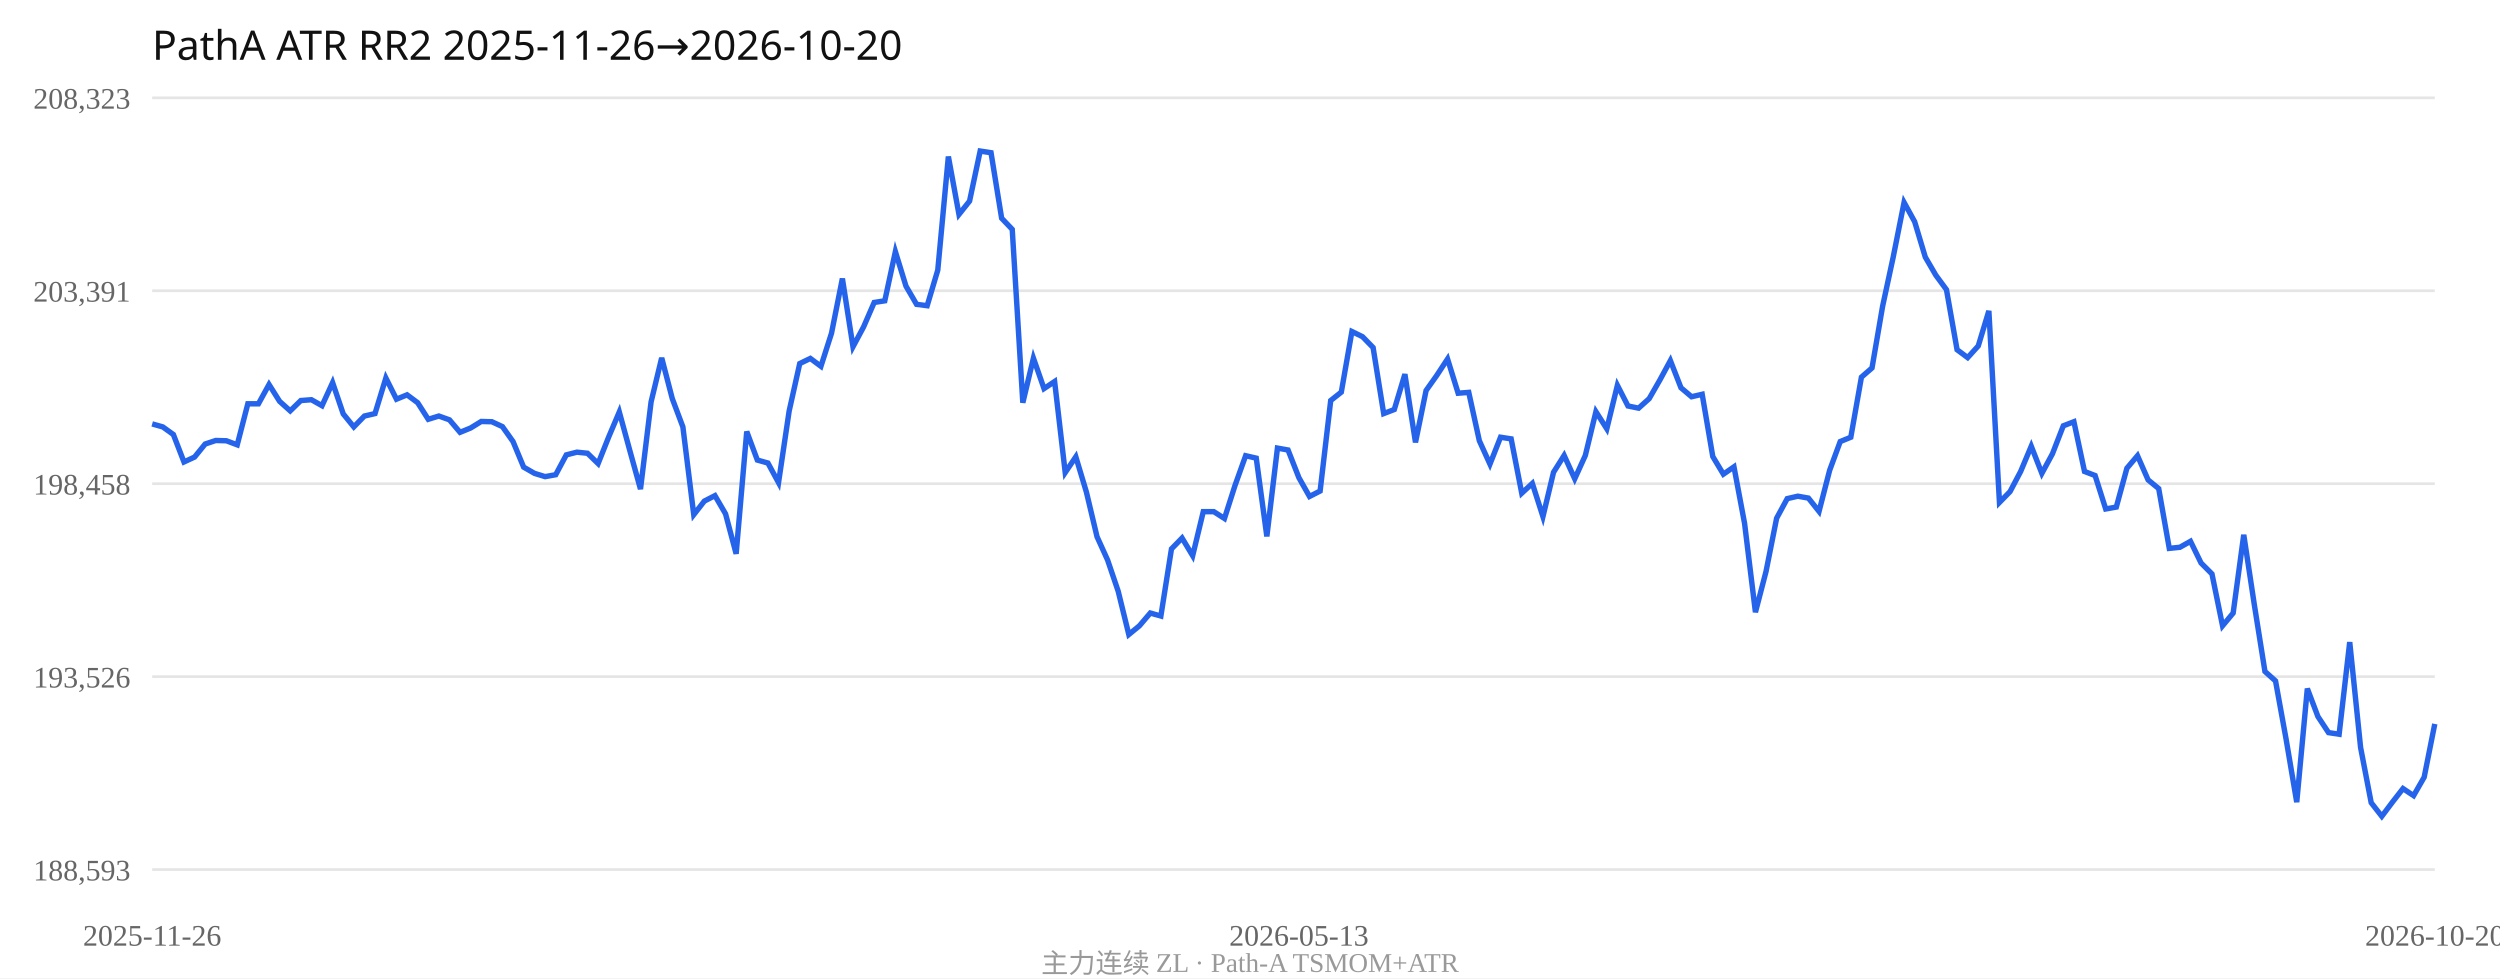
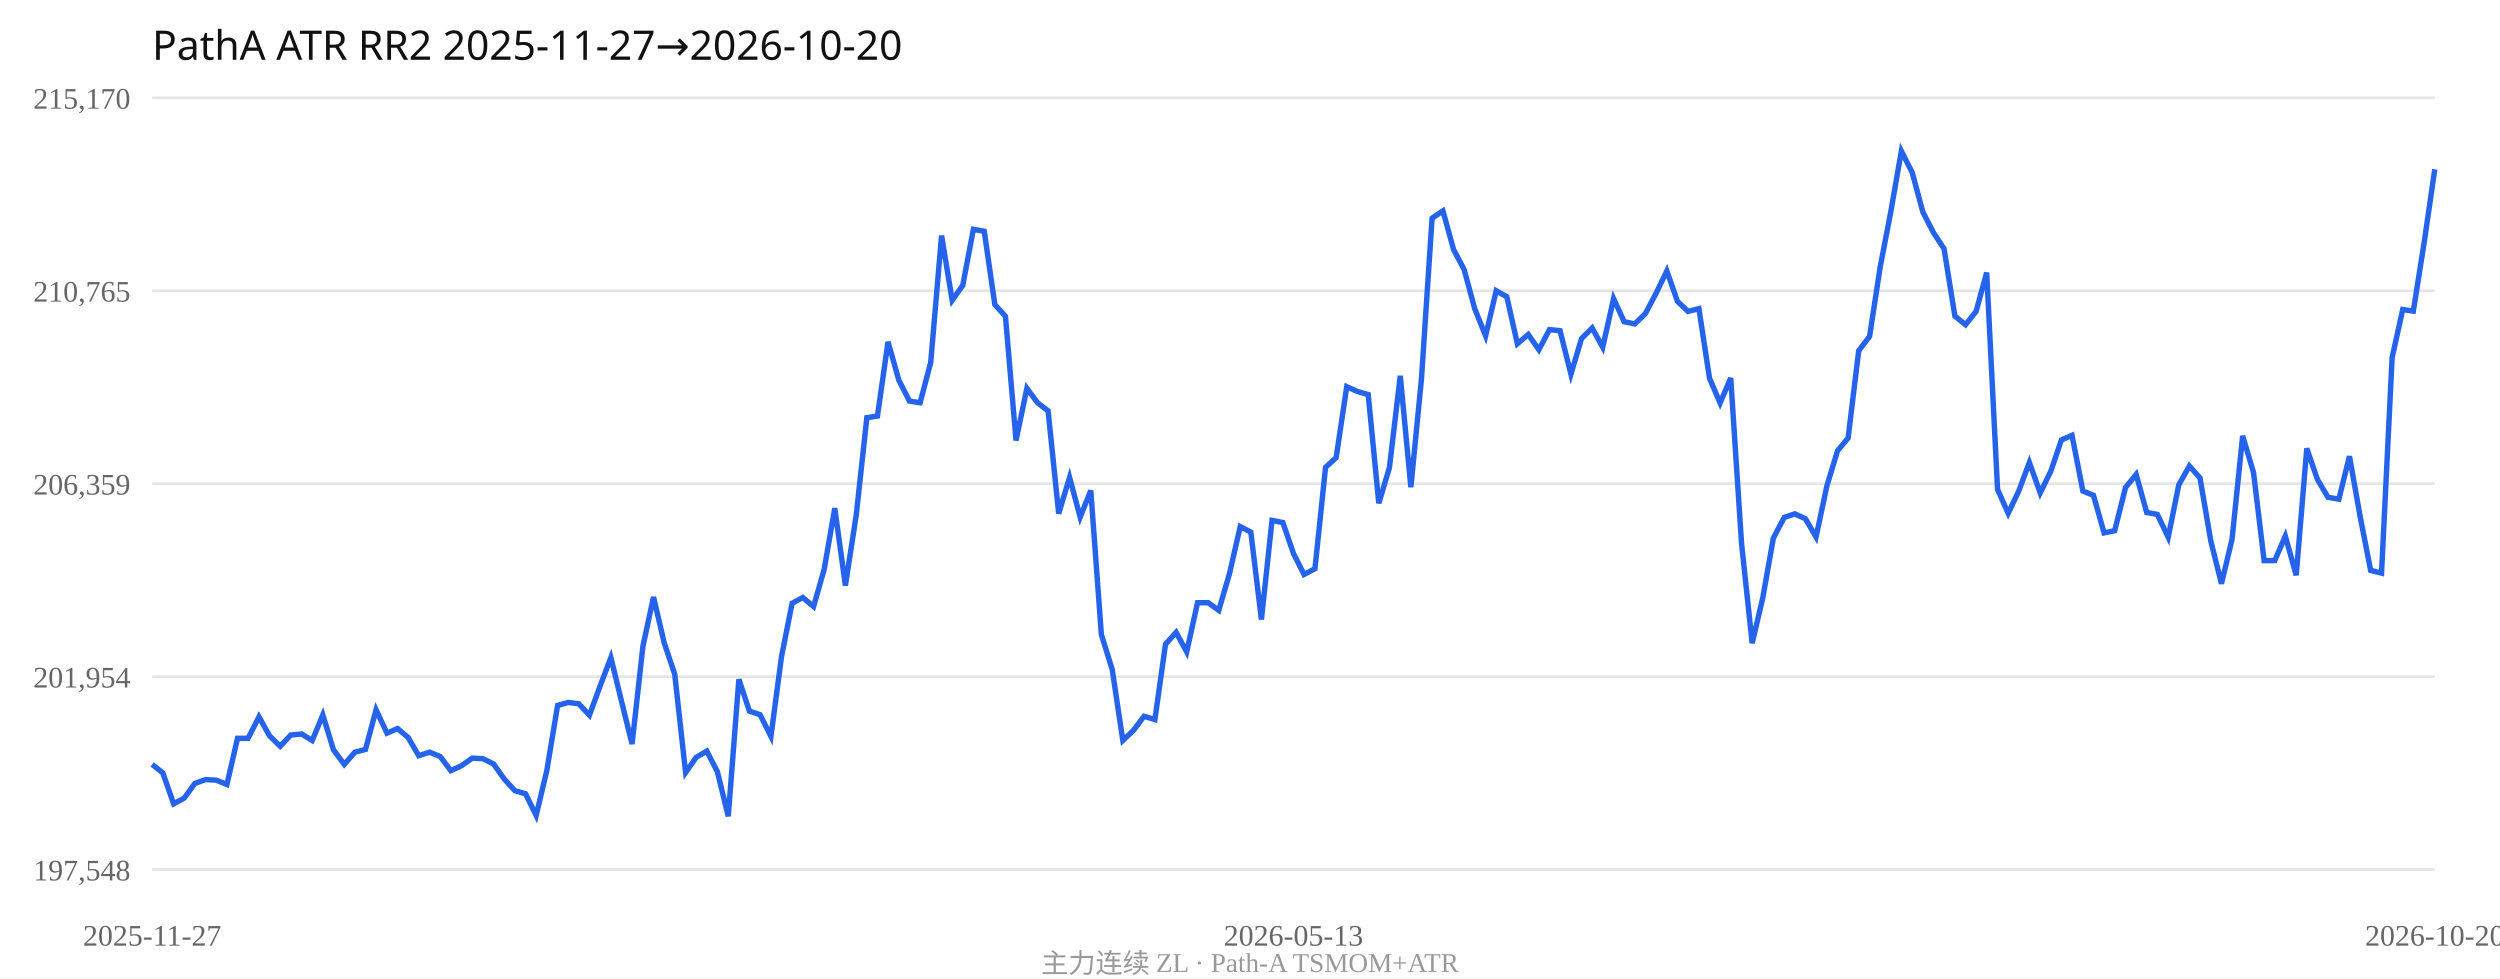
<svg xmlns="http://www.w3.org/2000/svg" width="920" height="360" viewBox="0 0 920 360">
  <rect width="100%" height="100%" fill="#fff" />
-   <text x="56" y="22" font-size="15" font-family="Segoe UI,sans-serif" fill="#111">PathA ATR RR2 2025-11-26→2026-10-20</text>
+   <text x="56" y="22" font-size="15" font-family="Segoe UI,sans-serif" fill="#111">PathA ATR RR2 2025-11-27→2026-10-20</text>
  <line x1="56" y1="36.0" x2="896" y2="36.0" stroke="#e5e5e5" />
-   <text x="48" y="40.0" text-anchor="end" font-size="11" fill="#666">208,323</text>
+   <text x="48" y="40.0" text-anchor="end" font-size="11" fill="#666">215,170</text>
  <line x1="56" y1="107.0" x2="896" y2="107.0" stroke="#e5e5e5" />
-   <text x="48" y="111.0" text-anchor="end" font-size="11" fill="#666">203,391</text>
+   <text x="48" y="111.0" text-anchor="end" font-size="11" fill="#666">210,765</text>
  <line x1="56" y1="178.0" x2="896" y2="178.0" stroke="#e5e5e5" />
-   <text x="48" y="182.0" text-anchor="end" font-size="11" fill="#666">198,458</text>
+   <text x="48" y="182.0" text-anchor="end" font-size="11" fill="#666">206,359</text>
  <line x1="56" y1="249.0" x2="896" y2="249.0" stroke="#e5e5e5" />
-   <text x="48" y="253.0" text-anchor="end" font-size="11" fill="#666">193,526</text>
+   <text x="48" y="253.0" text-anchor="end" font-size="11" fill="#666">201,954</text>
  <line x1="56" y1="320.0" x2="896" y2="320.0" stroke="#e5e5e5" />
-   <text x="48" y="324.0" text-anchor="end" font-size="11" fill="#666">188,593</text>
-   <polyline fill="none" stroke="#2563eb" stroke-width="2" points="56.0,156.0 59.9,157.1 63.8,159.9 67.7,170.0 71.6,168.2 75.5,163.4 79.4,162.1 83.3,162.2 87.3,163.7 91.2,148.6 95.1,148.6 99.0,141.5 102.9,147.7 106.8,151.2 110.7,147.4 114.6,147.1 118.5,149.3 122.4,140.8 126.3,152.3 130.2,157.1 134.1,153.1 138.0,152.2 142.0,139.1 145.9,146.9 149.8,145.3 153.7,148.2 157.6,154.3 161.5,153.1 165.4,154.5 169.3,159.1 173.2,157.5 177.1,155.1 181.0,155.2 184.9,157.0 188.8,162.5 192.7,171.9 196.7,174.2 200.6,175.4 204.5,174.7 208.4,167.4 212.3,166.4 216.2,166.8 220.1,170.6 224.0,160.8 227.9,151.6 231.8,165.9 235.7,180.0 239.6,147.9 243.5,131.7 247.4,146.7 251.3,157.1 255.3,189.4 259.2,184.4 263.1,182.4 267.0,189.1 270.9,203.8 274.8,158.8 278.7,169.3 282.6,170.4 286.5,177.6 290.4,151.3 294.3,133.8 298.2,131.9 302.1,134.8 306.0,122.6 310.0,102.5 313.9,127.6 317.8,120.3 321.7,111.3 325.6,110.7 329.5,92.6 333.4,105.3 337.3,112.0 341.2,112.5 345.1,99.4 349.0,57.6 352.9,78.9 356.8,74.0 360.7,55.6 364.7,56.2 368.6,80.3 372.5,84.4 376.4,148.2 380.3,131.8 384.2,143.0 388.1,140.4 392.0,173.9 395.9,168.1 399.8,181.1 403.7,197.5 407.6,206.1 411.5,217.6 415.4,233.5 419.3,230.3 423.3,225.6 427.2,226.7 431.1,202.0 435.0,198.0 438.9,204.5 442.8,188.3 446.7,188.3 450.6,190.8 454.5,178.6 458.4,167.7 462.3,168.6 466.2,197.4 470.1,164.9 474.0,165.6 478.0,175.8 481.9,182.7 485.8,180.7 489.7,147.4 493.6,144.3 497.5,122.0 501.4,123.9 505.3,127.9 509.2,152.2 513.1,150.7 517.0,137.7 520.9,162.8 524.8,143.7 528.7,138.2 532.7,132.1 536.6,144.7 540.5,144.4 544.4,162.2 548.3,170.8 552.2,160.9 556.1,161.5 560.0,181.5 563.9,177.9 567.8,190.1 571.7,173.8 575.6,167.6 579.5,176.2 583.4,167.6 587.3,151.5 591.3,157.8 595.2,141.8 599.1,149.4 603.0,150.2 606.9,146.7 610.8,139.9 614.7,132.7 618.6,142.7 622.5,146.0 626.4,145.1 630.3,168.0 634.2,174.5 638.1,171.8 642.0,192.6 646.0,225.3 649.9,210.3 653.8,190.7 657.7,183.5 661.6,182.6 665.5,183.3 669.4,188.2 673.3,173.1 677.2,162.5 681.1,160.9 685.0,138.8 688.9,135.4 692.8,112.7 696.7,94.6 700.7,74.5 704.6,81.6 708.5,94.6 712.4,101.3 716.3,106.6 720.2,128.7 724.1,131.6 728.0,127.3 731.9,114.4 735.8,184.9 739.7,180.9 743.6,173.5 747.5,164.2 751.4,174.2 755.3,167.0 759.3,156.7 763.2,155.2 767.1,173.5 771.0,175.0 774.9,187.3 778.8,186.6 782.7,172.3 786.6,167.7 790.5,176.6 794.4,179.8 798.3,201.8 802.2,201.4 806.1,199.2 810.0,207.2 814.0,211.2 817.9,230.3 821.8,225.6 825.7,196.8 829.6,222.6 833.5,247.1 837.4,250.6 841.3,272.1 845.2,295.2 849.1,253.4 853.0,263.7 856.9,269.6 860.8,270.2 864.7,236.3 868.7,275.1 872.6,295.4 876.5,300.4 880.4,295.2 884.3,290.2 888.2,292.8 892.1,286.0 896.0,266.4" />
-   <text x="56.0" y="348" text-anchor="middle" font-size="11" fill="#666">2025-11-26</text>
-   <text x="478.0" y="348" text-anchor="middle" font-size="11" fill="#666">2026-05-13</text>
+   <text x="48" y="324.0" text-anchor="end" font-size="11" fill="#666">197,548</text>
+   <polyline fill="none" stroke="#2563eb" stroke-width="2" points="56.0,281.3 59.9,284.4 63.9,295.8 67.8,293.7 71.7,288.3 75.6,286.9 79.6,287.1 83.5,288.7 87.4,271.7 91.3,271.7 95.3,263.8 99.2,270.8 103.1,274.6 107.0,270.5 111.0,270.1 114.9,272.5 118.8,263.1 122.7,275.9 126.7,281.3 130.6,276.8 134.5,275.8 138.4,261.2 142.4,269.8 146.3,268.1 150.2,271.4 154.1,278.1 158.1,276.8 162.0,278.4 165.9,283.6 169.8,281.8 173.8,279.0 177.7,279.2 181.6,281.1 185.5,286.6 189.5,291.0 193.4,292.1 197.3,300.1 201.2,283.7 205.2,259.6 209.1,258.5 213.0,259.0 216.9,263.2 220.9,252.3 224.8,242.0 228.7,258.0 232.6,273.8 236.6,237.8 240.5,219.7 244.4,236.5 248.3,248.1 252.3,284.3 256.2,278.7 260.1,276.4 264.0,284.0 268.0,300.4 271.9,250.0 275.8,261.7 279.7,263.0 283.7,271.0 287.6,241.6 291.5,222.0 295.4,219.9 299.4,223.2 303.3,209.5 307.2,187.0 311.1,215.5 315.1,189.5 319.0,153.7 322.9,153.1 326.8,125.8 330.8,140.0 334.7,147.6 338.6,148.2 342.5,133.4 346.5,86.7 350.4,110.5 354.3,105.0 358.2,84.4 362.2,85.1 366.1,112.1 370.0,116.4 373.9,162.1 377.9,142.9 381.8,148.2 385.7,151.2 389.6,189.0 393.6,175.7 397.5,190.3 401.4,180.5 405.3,233.5 409.3,246.4 413.2,272.5 417.1,268.8 421.0,263.6 425.0,264.8 428.9,237.1 432.8,232.7 436.7,239.9 440.7,221.8 444.6,221.8 448.5,224.6 452.4,211.3 456.4,193.8 460.3,195.8 464.2,228.0 468.1,191.5 472.1,192.3 476.0,203.7 479.9,211.4 483.9,209.3 487.8,172.0 491.7,168.4 495.6,142.3 499.6,144.1 503.5,145.2 507.4,185.2 511.3,172.1 515.3,138.3 519.2,179.3 523.1,139.4 527.0,80.3 531.0,77.6 534.9,91.8 538.8,99.2 542.7,113.6 546.7,123.6 550.6,107.0 554.5,109.2 558.4,126.5 562.4,123.1 566.3,128.7 570.2,121.3 574.1,121.7 578.1,137.7 582.0,124.6 585.9,120.7 589.8,127.8 593.8,109.9 597.7,118.4 601.6,119.2 605.5,115.4 609.5,107.8 613.4,99.7 617.3,110.9 621.2,114.6 625.2,113.6 629.1,139.2 633.0,148.3 636.9,139.1 640.9,200.1 644.8,236.7 648.7,220.0 652.6,198.0 656.6,190.4 660.5,189.1 664.4,190.9 668.3,197.6 672.3,178.8 676.2,165.9 680.1,161.2 684.0,129.1 688.0,123.8 691.9,98.3 695.8,78.0 699.7,55.6 703.7,63.5 707.6,78.0 711.5,85.6 715.4,91.5 719.4,116.3 723.3,119.5 727.2,114.6 731.1,100.3 735.1,180.1 739.0,188.9 742.9,180.7 746.8,170.2 750.8,181.4 754.7,173.4 758.6,161.9 762.5,160.2 766.5,180.7 770.4,182.3 774.3,196.1 778.2,195.3 782.2,179.4 786.1,174.6 790.0,188.6 793.9,189.3 797.9,197.7 801.8,178.4 805.7,171.5 809.6,175.9 813.6,199.2 817.5,214.8 821.4,198.4 825.3,160.4 829.3,173.9 833.2,206.3 837.1,206.3 841.0,197.3 845.0,211.7 848.9,165.0 852.8,176.4 856.7,183.0 860.7,183.7 864.6,167.9 868.5,189.9 872.4,209.9 876.4,210.9 880.3,131.6 884.2,113.9 888.1,114.5 892.1,89.2 896.0,62.3" />
+   <text x="56.0" y="348" text-anchor="middle" font-size="11" fill="#666">2025-11-27</text>
+   <text x="476.0" y="348" text-anchor="middle" font-size="11" fill="#666">2026-05-13</text>
  <text x="896.0" y="348" text-anchor="middle" font-size="11" fill="#666">2026-10-20</text>
  <text x="460.0" y="358" text-anchor="middle" font-size="10" fill="#999">主力连续 ZL · Path-A TSMOM+ATR</text>
</svg>
